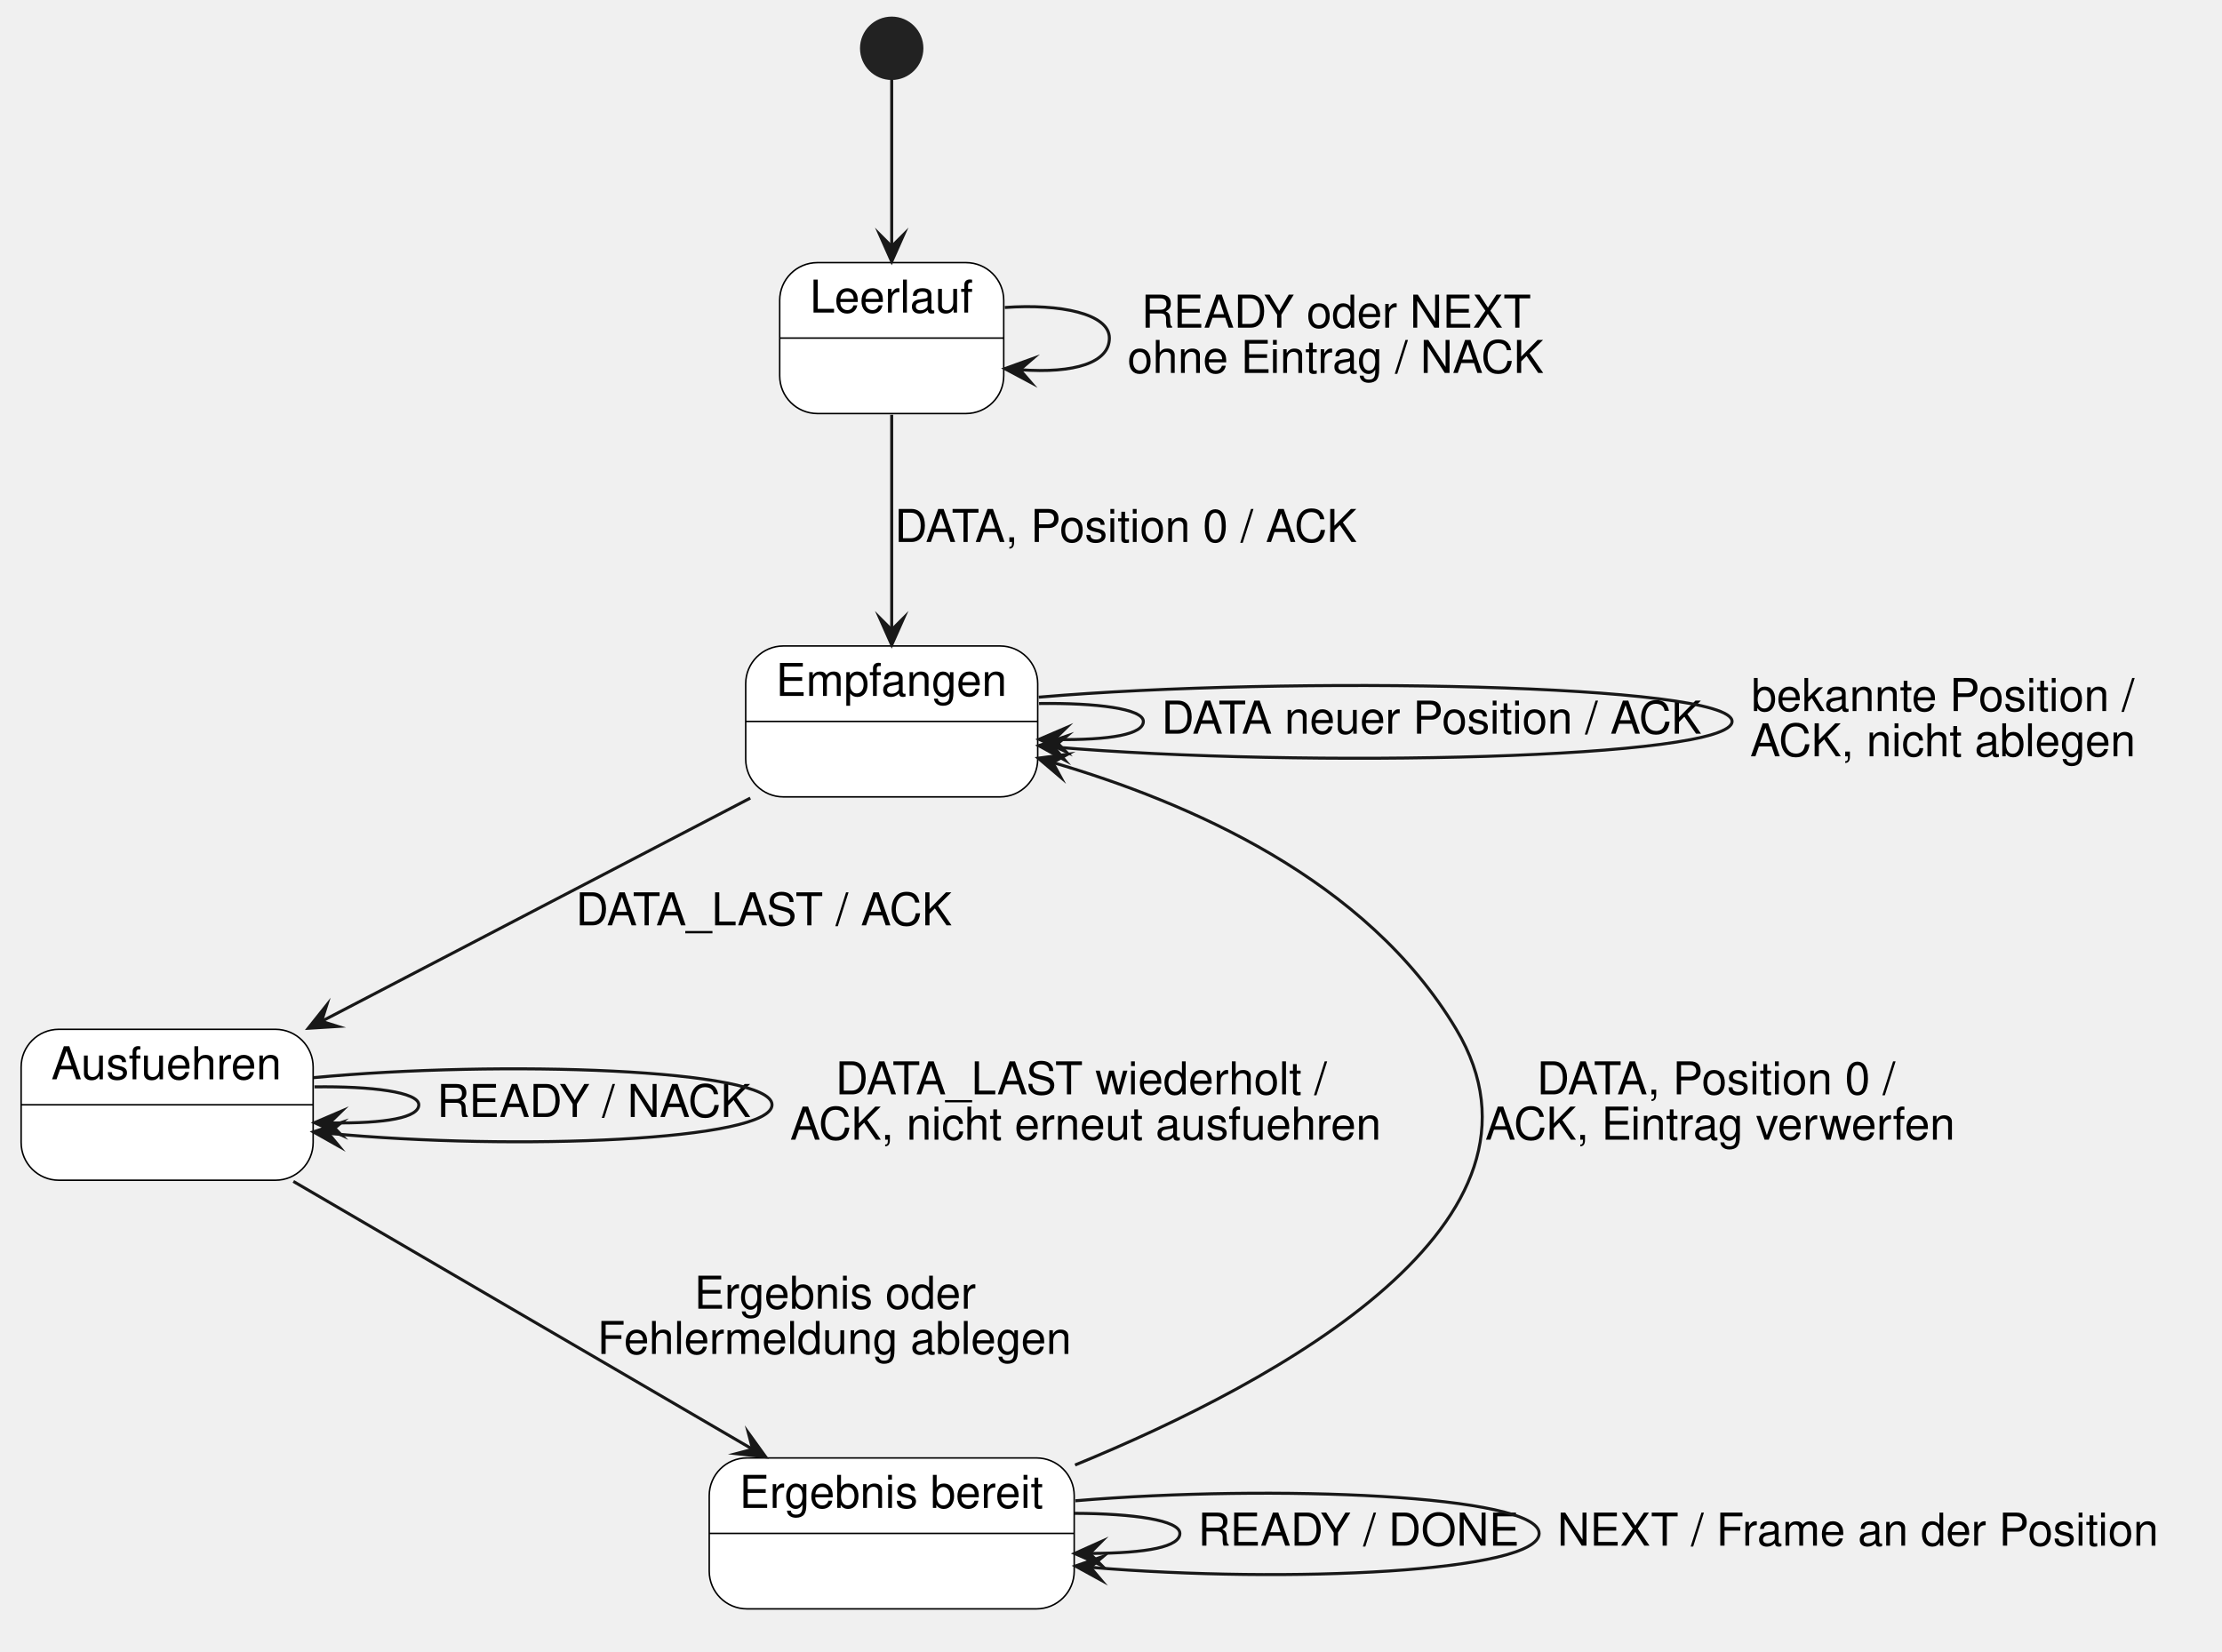
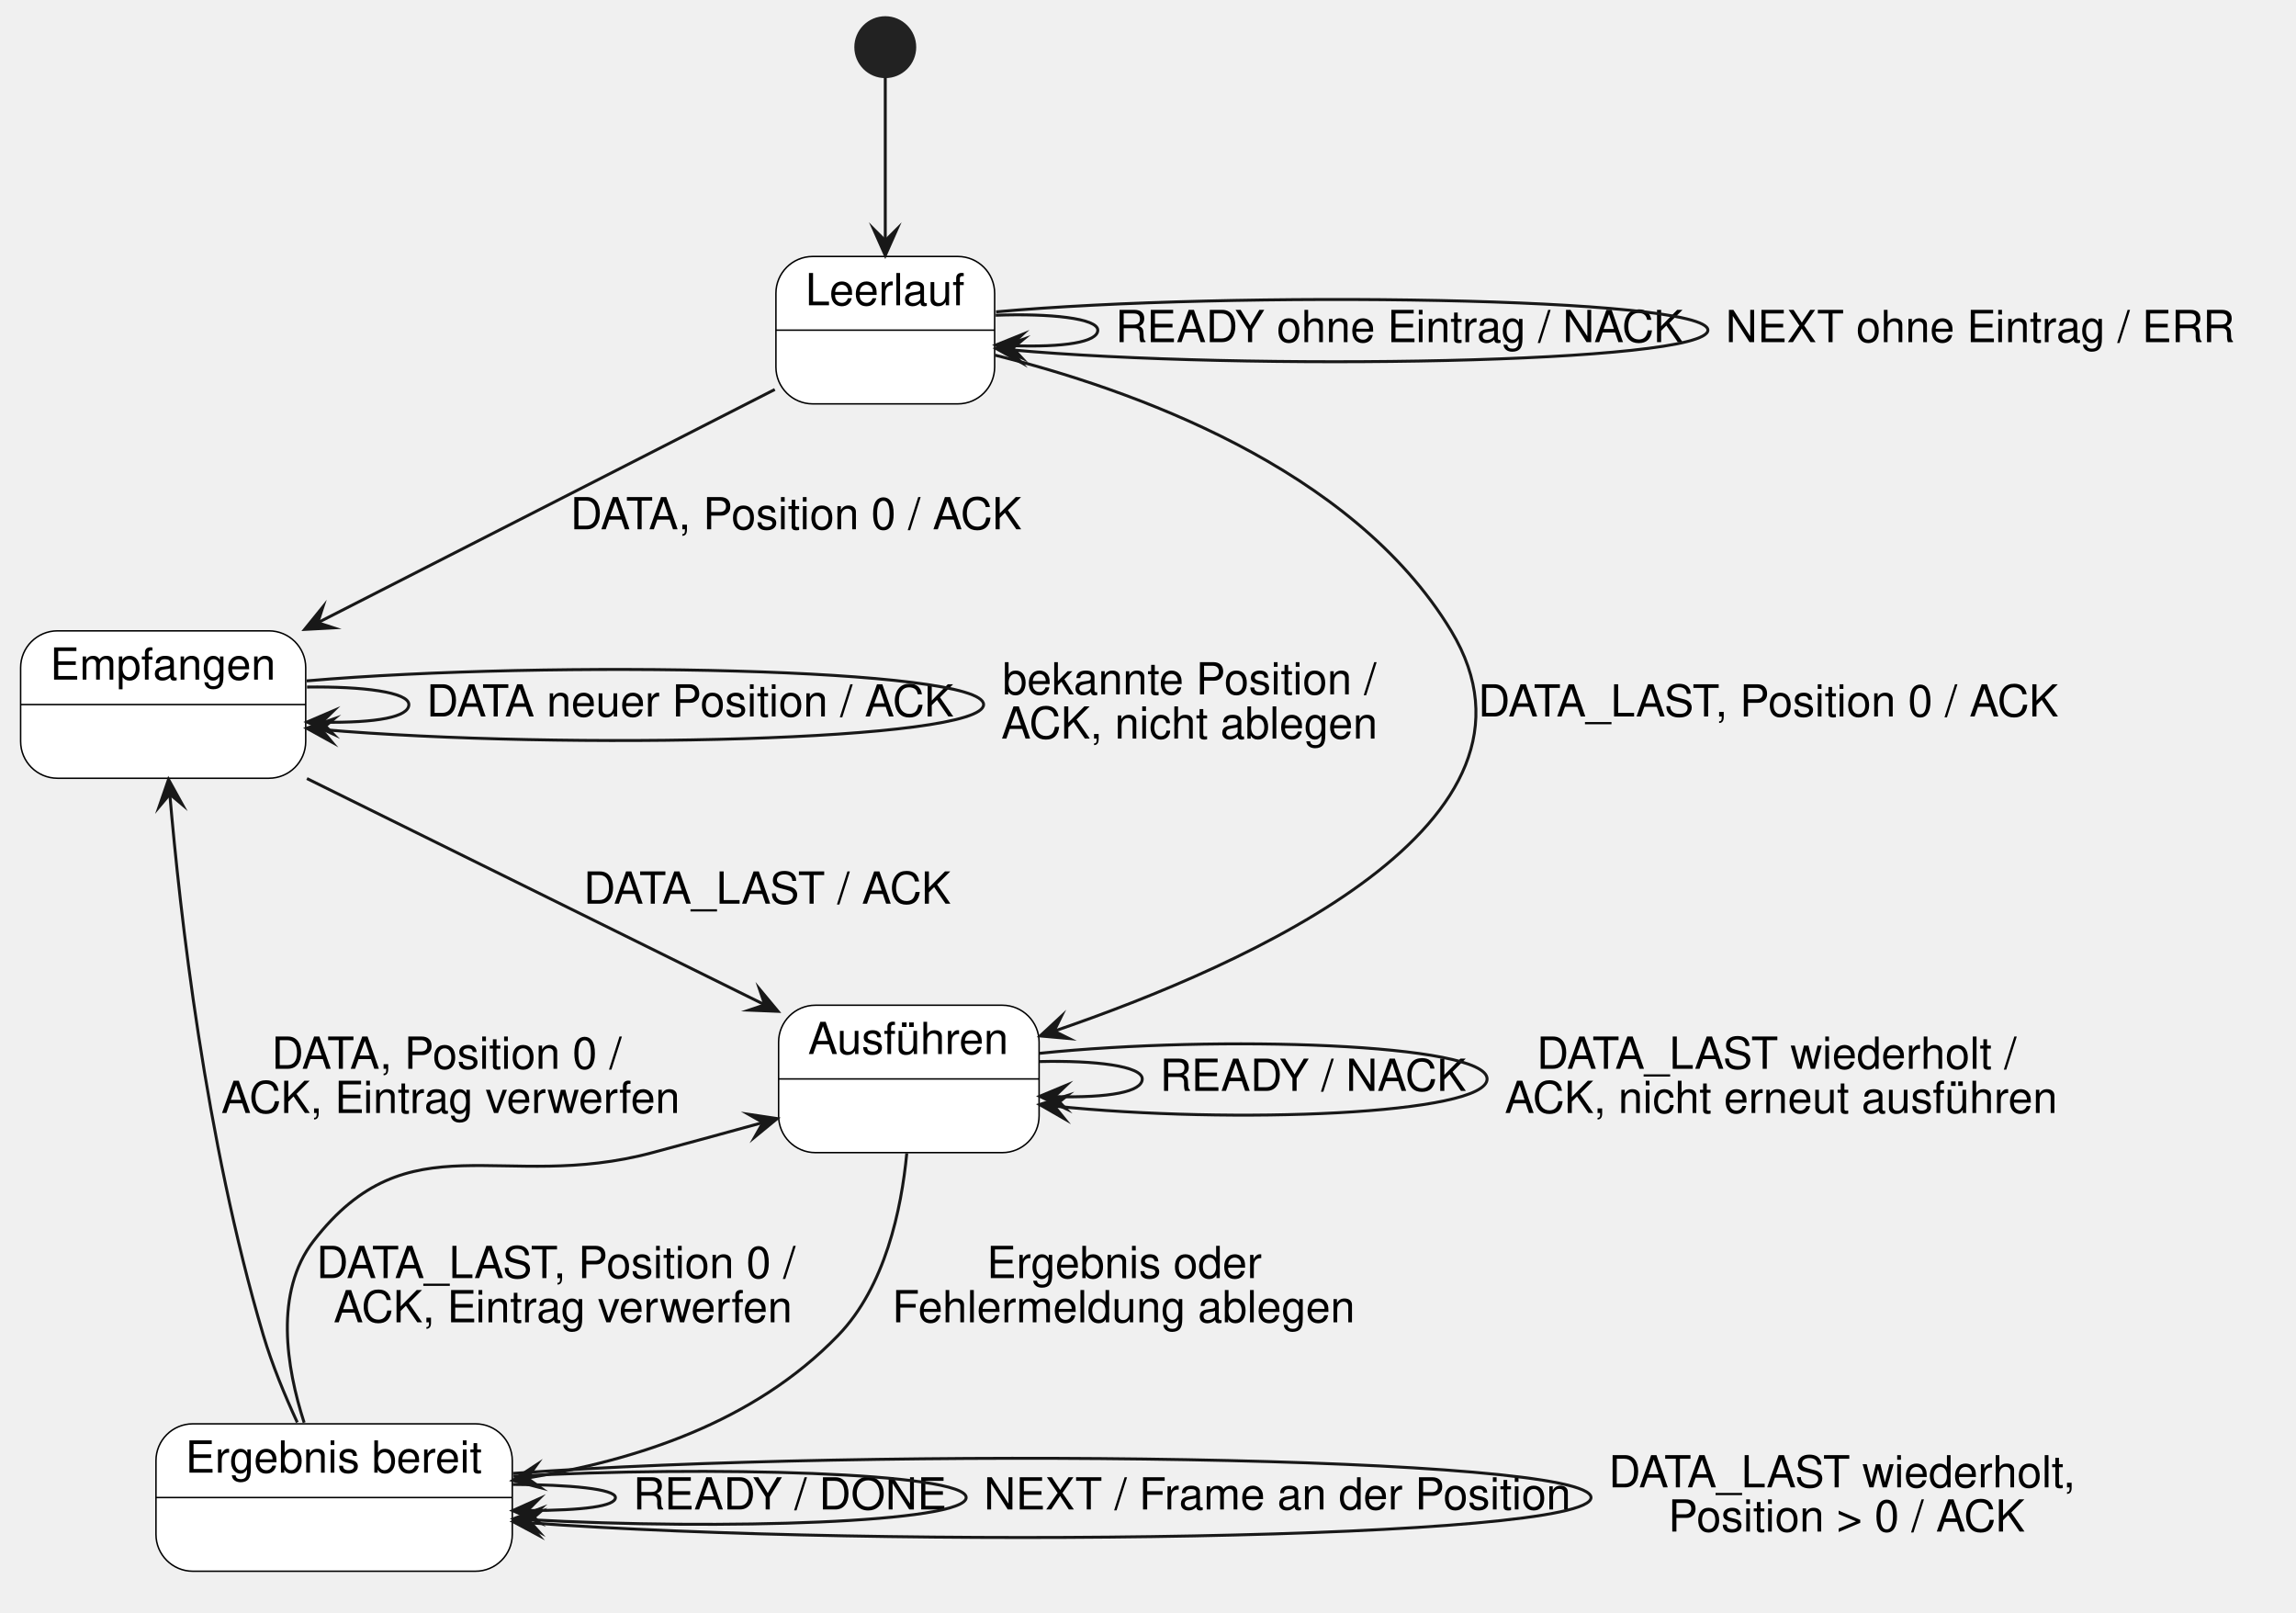
- <svg xmlns="http://www.w3.org/2000/svg" version="1.1" data-diagram-type="STATE" style="width:736px;height:547px;" width="736px" height="547px" viewBox="0 0 736 547" zoomAndPan="magnify" preserveAspectRatio="none" contentStyleType="text/css">
+ <svg xmlns="http://www.w3.org/2000/svg" version="1.1" data-diagram-type="STATE" style="width:779px;height:547px;" width="779px" height="547px" viewBox="0 0 779 547" zoomAndPan="magnify" preserveAspectRatio="none" contentStyleType="text/css">
  <defs />
  <g font-family="sans-serif" lengthAdjust="spacing">
    <g class="entity" data-qualified-name="L" id="ent0001" data-source-line="11">
-       <rect x="258.26" y="87" width="74.207" height="50" fill="#FFF" style="stroke:#000;stroke-width:0.5;" rx="12.5" ry="12.5" />
-       <line x1="258.26" y1="112" x2="332.467" y2="112" style="stroke:#000;stroke-width:0.5;" />
-       <text x="268.26" y="103.55" fill="#000" font-size="15" textLength="54.207" font-family="'Helvetica'">Leerlauf</text>
+       <rect x="263.26" y="87" width="74.207" height="50" fill="#FFF" style="stroke:#000;stroke-width:0.5;" rx="12.5" ry="12.5" />
+       <line x1="263.26" y1="112" x2="337.467" y2="112" style="stroke:#000;stroke-width:0.5;" />
+       <text x="273.26" y="103.55" fill="#000" font-size="15" textLength="54.207" font-family="'Helvetica'">Leerlauf</text>
    </g>
    <g class="entity" data-qualified-name="E" id="ent0002" data-source-line="12">
-       <rect x="247" y="214" width="96.721" height="50" fill="#FFF" style="stroke:#000;stroke-width:0.5;" rx="12.5" ry="12.5" />
-       <line x1="247" y1="239" x2="343.721" y2="239" style="stroke:#000;stroke-width:0.5;" />
-       <text x="257" y="230.55" fill="#000" font-size="15" textLength="76.721" font-family="'Helvetica'">Empfangen</text>
+       <rect x="7" y="214" width="96.721" height="50" fill="#FFF" style="stroke:#000;stroke-width:0.5;" rx="12.5" ry="12.5" />
+       <line x1="7" y1="239" x2="103.721" y2="239" style="stroke:#000;stroke-width:0.5;" />
+       <text x="17" y="230.55" fill="#000" font-size="15" textLength="76.721" font-family="'Helvetica'">Empfangen</text>
    </g>
    <g class="entity" data-qualified-name="A" id="ent0003" data-source-line="13">
-       <rect x="7" y="341" width="96.721" height="50" fill="#FFF" style="stroke:#000;stroke-width:0.5;" rx="12.5" ry="12.5" />
-       <line x1="7" y1="366" x2="103.721" y2="366" style="stroke:#000;stroke-width:0.5;" />
-       <text x="17" y="357.55" fill="#000" font-size="15" textLength="76.721" font-family="'Helvetica'">Ausfuehren</text>
+       <rect x="264.17" y="341" width="88.379" height="50" fill="#FFF" style="stroke:#000;stroke-width:0.5;" rx="12.5" ry="12.5" />
+       <line x1="264.17" y1="366" x2="352.549" y2="366" style="stroke:#000;stroke-width:0.5;" />
+       <text x="274.17" y="357.55" fill="#000" font-size="15" textLength="68.379" font-family="'Helvetica'">Ausführen</text>
    </g>
    <g class="entity" data-qualified-name="R" id="ent0004" data-source-line="14">
-       <rect x="234.92" y="483" width="120.891" height="50" fill="#FFF" style="stroke:#000;stroke-width:0.5;" rx="12.5" ry="12.5" />
-       <line x1="234.92" y1="508" x2="355.811" y2="508" style="stroke:#000;stroke-width:0.5;" />
-       <text x="244.92" y="499.55" fill="#000" font-size="15" textLength="100.891" font-family="'Helvetica'">Ergebnis bereit</text>
+       <rect x="52.92" y="483" width="120.891" height="50" fill="#FFF" style="stroke:#000;stroke-width:0.5;" rx="12.5" ry="12.5" />
+       <line x1="52.92" y1="508" x2="173.811" y2="508" style="stroke:#000;stroke-width:0.5;" />
+       <text x="62.92" y="499.55" fill="#000" font-size="15" textLength="100.891" font-family="'Helvetica'">Ergebnis bereit</text>
    </g>
    <g class="start_entity" data-qualified-name=".start." id="ent0005" data-source-line="16">
-       <ellipse cx="295.36" cy="16" rx="10" ry="10" fill="#222" style="stroke:#222;stroke-width:1;" />
+       <ellipse cx="300.36" cy="16" rx="10" ry="10" fill="#222" style="stroke:#222;stroke-width:1;" />
    </g>
    <g class="link" data-entity-1="ent0005" data-entity-2="ent0001" id="lnk6" data-source-line="16" data-link-type="dependency">
-       <path d="M295.36,26.36 C295.36,40.29 295.36,61.95 295.36,81.65" style="stroke:#181818;stroke-width:1;" fill="none" id="*start*-to-L" />
-       <polygon points="295.36,86.65,299.36,77.65,295.36,81.65,291.36,77.65,295.36,86.65" fill="#181818" style="stroke:#181818;stroke-width:1;stroke-linejoin:miter;stroke-miterlimit:10;" />
+       <path d="M300.36,26.36 C300.36,40.29 300.36,61.95 300.36,81.65" style="stroke:#181818;stroke-width:1;" fill="none" id="*start*-to-L" />
+       <polygon points="300.36,86.65,304.36,77.65,300.36,81.65,296.36,77.65,300.36,86.65" fill="#181818" style="stroke:#181818;stroke-width:1;stroke-linejoin:miter;stroke-miterlimit:10;" />
    </g>
    <g class="link" data-entity-1="ent0001" data-entity-2="ent0001" id="lnk7" data-source-line="17" data-link-type="dependency">
-       <path d="M332.83,101.87 C351.18,100.55 367.46,103.92 367.46,112 C367.46,120.08 356.167,123.809 337.817,122.489" style="stroke:#181818;stroke-width:1;" fill="none" id="L-to-L" />
-       <polygon points="332.83,122.13,341.52,126.765,337.817,122.489,342.094,118.786,332.83,122.13" fill="#181818" style="stroke:#181818;stroke-width:1;stroke-linejoin:miter;stroke-miterlimit:10;" />
-       <text x="378.06" y="108.55" fill="#000" font-size="15" textLength="130.042" font-family="'Helvetica'">READY oder NEXT</text>
-       <text x="373.46" y="123.55" fill="#000" font-size="15" textLength="139.241" font-family="'Helvetica'">ohne Eintrag / NACK</text>
+       <path d="M337.83,106.94 C356.18,106.27 372.46,107.96 372.46,112 C372.46,116.04 361.177,117.912 342.827,117.242" style="stroke:#181818;stroke-width:1;" fill="none" id="L-to-L" />
+       <polygon points="337.83,117.06,346.678,121.386,342.827,117.242,346.97,113.391,337.83,117.06" fill="#181818" style="stroke:#181818;stroke-width:1;stroke-linejoin:miter;stroke-miterlimit:10;" />
+       <text x="378.46" y="116.05" fill="#000" font-size="15" textLength="195.088" font-family="'Helvetica'">READY ohne Eintrag / NACK</text>
    </g>
-     <g class="link" data-entity-1="ent0001" data-entity-2="ent0002" id="lnk8" data-source-line="18" data-link-type="dependency">
-       <path d="M295.36,137.4 C295.36,159.42 295.36,186.66 295.36,208.66" style="stroke:#181818;stroke-width:1;" fill="none" id="L-to-E" />
-       <polygon points="295.36,213.66,299.36,204.66,295.36,208.66,291.36,204.66,295.36,213.66" fill="#181818" style="stroke:#181818;stroke-width:1;stroke-linejoin:miter;stroke-miterlimit:10;" />
-       <text x="296.36" y="179.55" fill="#000" font-size="15" textLength="157.559" font-family="'Helvetica'">DATA, Position 0 / ACK</text>
+     <g class="link" data-entity-1="ent0001" data-entity-2="ent0001" id="lnk8" data-source-line="18" data-link-type="dependency">
+       <path d="M337.95,105.79 C416.84,98.59 579.46,100.66 579.46,112 C579.46,123.34 421.819,125.864 342.929,118.664" style="stroke:#181818;stroke-width:1;" fill="none" id="L-to-L-1" />
+       <polygon points="337.95,118.21,346.549,123.011,342.929,118.664,347.276,115.045,337.95,118.21" fill="#181818" style="stroke:#181818;stroke-width:1;stroke-linejoin:miter;stroke-miterlimit:10;" />
+       <text x="585.46" y="116.05" fill="#000" font-size="15" textLength="173.408" font-family="'Helvetica'">NEXT ohne Eintrag / ERR</text>
    </g>
-     <g class="link" data-entity-1="ent0002" data-entity-2="ent0002" id="lnk9" data-source-line="19" data-link-type="dependency">
-       <path d="M344.17,233.07 C363.04,232.81 378.72,234.78 378.72,239 C378.72,243.22 368.04,245.259 349.17,244.999" style="stroke:#181818;stroke-width:1;" fill="none" id="E-to-E" />
-       <polygon points="344.17,244.93,353.114,249.054,349.17,244.999,353.224,241.054,344.17,244.93" fill="#181818" style="stroke:#181818;stroke-width:1;stroke-linejoin:miter;stroke-miterlimit:10;" />
-       <text x="384.72" y="243.05" fill="#000" font-size="15" textLength="183.413" font-family="'Helvetica'">DATA neuer Position / ACK</text>
+     <g class="link" data-entity-1="ent0001" data-entity-2="ent0002" id="lnk9" data-source-line="19" data-link-type="dependency">
+       <path d="M262.88,132.12 C220.12,153.94 154.544,187.398 107.814,211.238" style="stroke:#181818;stroke-width:1;" fill="none" id="L-to-E" />
+       <polygon points="103.36,213.51,113.195,212.983,107.814,211.238,109.559,205.857,103.36,213.51" fill="#181818" style="stroke:#181818;stroke-width:1;stroke-linejoin:miter;stroke-miterlimit:10;" />
+       <text x="193.53" y="179.55" fill="#000" font-size="15" textLength="157.559" font-family="'Helvetica'">DATA, Position 0 / ACK</text>
    </g>
-     <g class="link" data-entity-1="ent0002" data-entity-2="ent0002" id="lnk10" data-source-line="20" data-link-type="dependency">
-       <path d="M344.06,230.97 C426.44,223.86 573.72,226.54 573.72,239 C573.72,251.46 431.421,254.57 349.041,247.46" style="stroke:#181818;stroke-width:1;" fill="none" id="E-to-E-1" />
-       <polygon points="344.06,247.03,352.683,251.789,349.041,247.46,353.371,243.819,344.06,247.03" fill="#181818" style="stroke:#181818;stroke-width:1;stroke-linejoin:miter;stroke-miterlimit:10;" />
-       <text x="580.134" y="235.55" fill="#000" font-size="15" textLength="127.588" font-family="'Helvetica'">bekannte Position /</text>
-       <text x="579.72" y="250.55" fill="#000" font-size="15" textLength="128.416" font-family="'Helvetica'">ACK, nicht ablegen</text>
+     <g class="link" data-entity-1="ent0001" data-entity-2="ent0003" id="lnk10" data-source-line="20" data-link-type="dependency">
+       <path d="M337.6,120.48 C383.27,131.86 458.78,158.38 492.36,214 C531.72,279.18 423.84,327.13 357.63,349.8" style="stroke:#181818;stroke-width:1;" fill="none" id="L-to-A" />
+       <polygon points="352.9,351.42,362.71,352.289,357.63,349.8,360.119,344.72,352.9,351.42" fill="#181818" style="stroke:#181818;stroke-width:1;stroke-linejoin:miter;stroke-miterlimit:10;" />
+       <text x="501.5" y="243.05" fill="#000" font-size="15" textLength="203.416" font-family="'Helvetica'">DATA_LAST, Position 0 / ACK</text>
    </g>
-     <g class="link" data-entity-1="ent0002" data-entity-2="ent0003" id="lnk11" data-source-line="21" data-link-type="dependency">
-       <path d="M248.52,264.4 C206.23,286.42 148.775,316.351 106.525,338.351" style="stroke:#181818;stroke-width:1;" fill="none" id="E-to-A" />
-       <polygon points="102.09,340.66,111.92,340.051,106.525,338.351,108.225,332.956,102.09,340.66" fill="#181818" style="stroke:#181818;stroke-width:1;stroke-linejoin:miter;stroke-miterlimit:10;" />
-       <text x="190.73" y="306.55" fill="#000" font-size="15" textLength="129.207" font-family="'Helvetica'">DATA_LAST / ACK</text>
+     <g class="link" data-entity-1="ent0002" data-entity-2="ent0002" id="lnk11" data-source-line="21" data-link-type="dependency">
+       <path d="M104.17,233.07 C123.04,232.81 138.72,234.78 138.72,239 C138.72,243.22 128.04,245.259 109.17,244.999" style="stroke:#181818;stroke-width:1;" fill="none" id="E-to-E" />
+       <polygon points="104.17,244.93,113.114,249.054,109.17,244.999,113.224,241.054,104.17,244.93" fill="#181818" style="stroke:#181818;stroke-width:1;stroke-linejoin:miter;stroke-miterlimit:10;" />
+       <text x="144.72" y="243.05" fill="#000" font-size="15" textLength="183.413" font-family="'Helvetica'">DATA neuer Position / ACK</text>
    </g>
-     <g class="link" data-entity-1="ent0003" data-entity-2="ent0003" id="lnk12" data-source-line="22" data-link-type="dependency">
-       <path d="M104.17,360.07 C123.04,359.81 138.72,361.78 138.72,366 C138.72,370.22 128.04,372.259 109.17,371.999" style="stroke:#181818;stroke-width:1;" fill="none" id="A-to-A" />
-       <polygon points="104.17,371.93,113.114,376.054,109.17,371.999,113.224,368.054,104.17,371.93" fill="#181818" style="stroke:#181818;stroke-width:1;stroke-linejoin:miter;stroke-miterlimit:10;" />
-       <text x="144.72" y="370.05" fill="#000" font-size="15" textLength="105.857" font-family="'Helvetica'">READY / NACK</text>
+     <g class="link" data-entity-1="ent0002" data-entity-2="ent0002" id="lnk12" data-source-line="22" data-link-type="dependency">
+       <path d="M104.06,230.97 C186.44,223.86 333.72,226.54 333.72,239 C333.72,251.46 191.421,254.57 109.041,247.46" style="stroke:#181818;stroke-width:1;" fill="none" id="E-to-E-1" />
+       <polygon points="104.06,247.03,112.683,251.789,109.041,247.46,113.371,243.819,104.06,247.03" fill="#181818" style="stroke:#181818;stroke-width:1;stroke-linejoin:miter;stroke-miterlimit:10;" />
+       <text x="340.134" y="235.55" fill="#000" font-size="15" textLength="127.588" font-family="'Helvetica'">bekannte Position /</text>
+       <text x="339.72" y="250.55" fill="#000" font-size="15" textLength="128.416" font-family="'Helvetica'">ACK, nicht ablegen</text>
    </g>
-     <g class="link" data-entity-1="ent0003" data-entity-2="ent0003" id="lnk13" data-source-line="23" data-link-type="dependency">
-       <path d="M103.8,357.02 C165.68,351.13 255.72,354.12 255.72,366 C255.72,377.88 170.658,381.344 108.778,375.454" style="stroke:#181818;stroke-width:1;" fill="none" id="A-to-A-1" />
-       <polygon points="103.8,374.98,112.38,379.815,108.778,375.454,113.139,371.851,103.8,374.98" fill="#181818" style="stroke:#181818;stroke-width:1;stroke-linejoin:miter;stroke-miterlimit:10;" />
-       <text x="276.746" y="362.55" fill="#000" font-size="15" textLength="166.736" font-family="'Helvetica'">DATA_LAST wiederholt /</text>
-       <text x="261.72" y="377.55" fill="#000" font-size="15" textLength="196.787" font-family="'Helvetica'">ACK, nicht erneut ausfuehren</text>
+     <g class="link" data-entity-1="ent0002" data-entity-2="ent0003" id="lnk13" data-source-line="23" data-link-type="dependency">
+       <path d="M104.14,264.1 C150.38,286.95 214.747,318.745 259.487,340.855" style="stroke:#181818;stroke-width:1;" fill="none" id="E-to-A" />
+       <polygon points="263.97,343.07,257.674,335.497,259.487,340.855,254.129,342.669,263.97,343.07" fill="#181818" style="stroke:#181818;stroke-width:1;stroke-linejoin:miter;stroke-miterlimit:10;" />
+       <text x="198.01" y="306.55" fill="#000" font-size="15" textLength="129.207" font-family="'Helvetica'">DATA_LAST / ACK</text>
    </g>
-     <g class="link" data-entity-1="ent0003" data-entity-2="ent0004" id="lnk14" data-source-line="24" data-link-type="dependency">
-       <path d="M97.17,391.39 C141.08,417 205.431,454.54 249.311,480.14" style="stroke:#181818;stroke-width:1;" fill="none" id="A-to-R" />
-       <polygon points="253.63,482.66,247.872,474.67,249.311,480.14,243.841,481.58,253.63,482.66" fill="#181818" style="stroke:#181818;stroke-width:1;stroke-linejoin:miter;stroke-miterlimit:10;" />
-       <text x="229.969" y="433.55" fill="#000" font-size="15" textLength="93.391" font-family="'Helvetica'">Ergebnis oder</text>
-       <text x="197.86" y="448.55" fill="#000" font-size="15" textLength="157.61" font-family="'Helvetica'">Fehlermeldung ablegen</text>
+     <g class="link" data-entity-1="ent0003" data-entity-2="ent0003" id="lnk14" data-source-line="24" data-link-type="dependency">
+       <path d="M352.74,360.11 C371.53,359.66 387.55,361.63 387.55,366 C387.55,370.37 376.529,372.46 357.739,372.01" style="stroke:#181818;stroke-width:1;" fill="none" id="A-to-A" />
+       <polygon points="352.74,371.89,361.642,376.104,357.739,372.01,361.833,368.107,352.74,371.89" fill="#181818" style="stroke:#181818;stroke-width:1;stroke-linejoin:miter;stroke-miterlimit:10;" />
+       <text x="393.55" y="370.05" fill="#000" font-size="15" textLength="105.857" font-family="'Helvetica'">READY / NACK</text>
    </g>
-     <g class="link" data-entity-1="ent0004" data-entity-2="ent0004" id="lnk15" data-source-line="25" data-link-type="dependency">
-       <path d="M355.94,501.35 C375.39,501.41 390.81,503.63 390.81,508 C390.81,512.37 380.39,514.575 360.94,514.635" style="stroke:#181818;stroke-width:1;" fill="none" id="R-to-R" />
-       <polygon points="355.94,514.65,364.952,518.622,360.94,514.635,364.928,510.622,355.94,514.65" fill="#181818" style="stroke:#181818;stroke-width:1;stroke-linejoin:miter;stroke-miterlimit:10;" />
-       <text x="396.81" y="512.05" fill="#000" font-size="15" textLength="107.52" font-family="'Helvetica'">READY / DONE</text>
+     <g class="link" data-entity-1="ent0003" data-entity-2="ent0003" id="lnk15" data-source-line="25" data-link-type="dependency">
+       <path d="M352.72,357.31 C413.27,351.04 504.55,353.94 504.55,366 C504.55,378.06 418.243,381.475 357.693,375.205" style="stroke:#181818;stroke-width:1;" fill="none" id="A-to-A-1" />
+       <polygon points="352.72,374.69,361.26,379.596,357.693,375.205,362.084,371.638,352.72,374.69" fill="#181818" style="stroke:#181818;stroke-width:1;stroke-linejoin:miter;stroke-miterlimit:10;" />
+       <text x="521.404" y="362.55" fill="#000" font-size="15" textLength="166.736" font-family="'Helvetica'">DATA_LAST wiederholt /</text>
+       <text x="510.55" y="377.55" fill="#000" font-size="15" textLength="188.445" font-family="'Helvetica'">ACK, nicht erneut ausführen</text>
    </g>
-     <g class="link" data-entity-1="ent0004" data-entity-2="ent0004" id="lnk16" data-source-line="26" data-link-type="dependency">
-       <path d="M356.2,497.19 C421.97,491.67 509.81,495.28 509.81,508 C509.81,520.72 426.952,524.748 361.182,519.228" style="stroke:#181818;stroke-width:1;" fill="none" id="R-to-R-1" />
-       <polygon points="356.2,518.81,364.834,523.549,361.182,519.228,365.503,515.577,356.2,518.81" fill="#181818" style="stroke:#181818;stroke-width:1;stroke-linejoin:miter;stroke-miterlimit:10;" />
-       <text x="515.81" y="512.05" fill="#000" font-size="15" textLength="200.076" font-family="'Helvetica'">NEXT / Frame an der Position</text>
+     <g class="link" data-entity-1="ent0003" data-entity-2="ent0004" id="lnk16" data-source-line="26" data-link-type="dependency">
+       <path d="M307.66,391.2 C305.84,410.34 300.31,436.51 284.36,453 C255.58,482.77 215.484,495.369 178.854,501.389" style="stroke:#181818;stroke-width:1;" fill="none" id="A-to-R" />
+       <polygon points="173.92,502.2,183.45,504.688,178.854,501.389,182.152,496.793,173.92,502.2" fill="#181818" style="stroke:#181818;stroke-width:1;stroke-linejoin:miter;stroke-miterlimit:10;" />
+       <text x="334.819" y="433.55" fill="#000" font-size="15" textLength="93.391" font-family="'Helvetica'">Ergebnis oder</text>
+       <text x="302.71" y="448.55" fill="#000" font-size="15" textLength="157.61" font-family="'Helvetica'">Fehlermeldung ablegen</text>
    </g>
-     <g class="link" data-entity-1="ent0004" data-entity-2="ent0002" id="lnk17" data-source-line="27" data-link-type="dependency">
-       <path d="M356.09,485.34 C424.18,457.4 520.39,404.76 482.36,341 C452.59,291.09 393.467,265.772 348.687,252.592" style="stroke:#181818;stroke-width:1;" fill="none" id="R-to-E" />
-       <polygon points="343.89,251.18,351.394,257.558,348.687,252.592,353.653,249.884,343.89,251.18" fill="#181818" style="stroke:#181818;stroke-width:1;stroke-linejoin:miter;stroke-miterlimit:10;" />
-       <text x="509.051" y="362.55" fill="#000" font-size="15" textLength="122.549" font-family="'Helvetica'">DATA, Position 0 /</text>
-       <text x="491.96" y="377.55" fill="#000" font-size="15" textLength="156.731" font-family="'Helvetica'">ACK, Eintrag verwerfen</text>
+     <g class="link" data-entity-1="ent0004" data-entity-2="ent0003" id="lnk21" data-source-line="31" data-link-type="dependency">
+       <path d="M103.19,482.6 C97.15,463.85 92.99,438.31 106.36,421 C138.65,379.2 170.34,404.69 221.36,391 C235.13,387.3 245.29,384.531 258.87,380.781" style="stroke:#181818;stroke-width:1;" fill="none" id="R-to-A" />
+       <polygon points="263.69,379.45,253.95,377.99,258.87,380.781,256.079,385.701,263.69,379.45" fill="#181818" style="stroke:#181818;stroke-width:1;stroke-linejoin:miter;stroke-miterlimit:10;" />
+       <text x="107.36" y="433.55" fill="#000" font-size="15" textLength="168.406" font-family="'Helvetica'">DATA_LAST, Position 0 /</text>
+       <text x="113.197" y="448.55" fill="#000" font-size="15" textLength="156.731" font-family="'Helvetica'">ACK, Eintrag verwerfen</text>
+     </g>
+     <g class="link" data-entity-1="ent0004" data-entity-2="ent0004" id="lnk17" data-source-line="27" data-link-type="dependency">
+       <path d="M173.94,503.56 C193.39,503.61 208.81,505.09 208.81,508 C208.81,510.91 198.39,512.377 178.94,512.427" style="stroke:#181818;stroke-width:1;" fill="none" id="R-to-R" />
+       <polygon points="173.94,512.44,182.95,516.417,178.94,512.427,182.93,508.417,173.94,512.44" fill="#181818" style="stroke:#181818;stroke-width:1;stroke-linejoin:miter;stroke-miterlimit:10;" />
+       <text x="214.81" y="512.05" fill="#000" font-size="15" textLength="107.52" font-family="'Helvetica'">READY / DONE</text>
+     </g>
+     <g class="link" data-entity-1="ent0004" data-entity-2="ent0004" id="lnk18" data-source-line="28" data-link-type="dependency">
+       <path d="M174.2,500.79 C239.97,497.12 327.81,499.52 327.81,508 C327.81,516.48 244.962,519.159 179.192,515.489" style="stroke:#181818;stroke-width:1;" fill="none" id="R-to-R-1" />
+       <polygon points="174.2,515.21,182.963,519.705,179.192,515.489,183.409,511.718,174.2,515.21" fill="#181818" style="stroke:#181818;stroke-width:1;stroke-linejoin:miter;stroke-miterlimit:10;" />
+       <text x="333.81" y="512.05" fill="#000" font-size="15" textLength="200.076" font-family="'Helvetica'">NEXT / Frame an der Position</text>
+     </g>
+     <g class="link" data-entity-1="ent0004" data-entity-2="ent0004" id="lnk19" data-source-line="29" data-link-type="dependency">
+       <path d="M174.07,499.82 C295.87,490.89 539.81,493.61 539.81,508 C539.81,522.39 300.857,525.476 179.057,516.546" style="stroke:#181818;stroke-width:1;" fill="none" id="R-to-R-2" />
+       <polygon points="174.07,516.18,182.753,520.827,179.057,516.546,183.338,512.849,174.07,516.18" fill="#181818" style="stroke:#181818;stroke-width:1;stroke-linejoin:miter;stroke-miterlimit:10;" />
+       <text x="545.81" y="504.55" fill="#000" font-size="15" textLength="162.568" font-family="'Helvetica'">DATA_LAST wiederholt,</text>
+       <text x="566.021" y="519.55" fill="#000" font-size="15" textLength="122.146" font-family="'Helvetica'">Position &gt; 0 / ACK</text>
+     </g>
+     <g class="link" data-entity-1="ent0004" data-entity-2="ent0002" id="lnk20" data-source-line="30" data-link-type="dependency">
+       <path d="M100.86,482.51 C96.66,473.44 92.31,462.93 89.36,453 C69.61,386.4 61.059,309.462 57.609,269.392" style="stroke:#181818;stroke-width:1;" fill="none" id="R-to-E" />
+       <polygon points="57.18,264.41,53.967,273.72,57.609,269.392,61.937,273.034,57.18,264.41" fill="#181818" style="stroke:#181818;stroke-width:1;stroke-linejoin:miter;stroke-miterlimit:10;" />
+       <text x="92.171" y="362.55" fill="#000" font-size="15" textLength="122.549" font-family="'Helvetica'">DATA, Position 0 /</text>
+       <text x="75.08" y="377.55" fill="#000" font-size="15" textLength="156.731" font-family="'Helvetica'">ACK, Eintrag verwerfen</text>
    </g>
  </g>
</svg>
